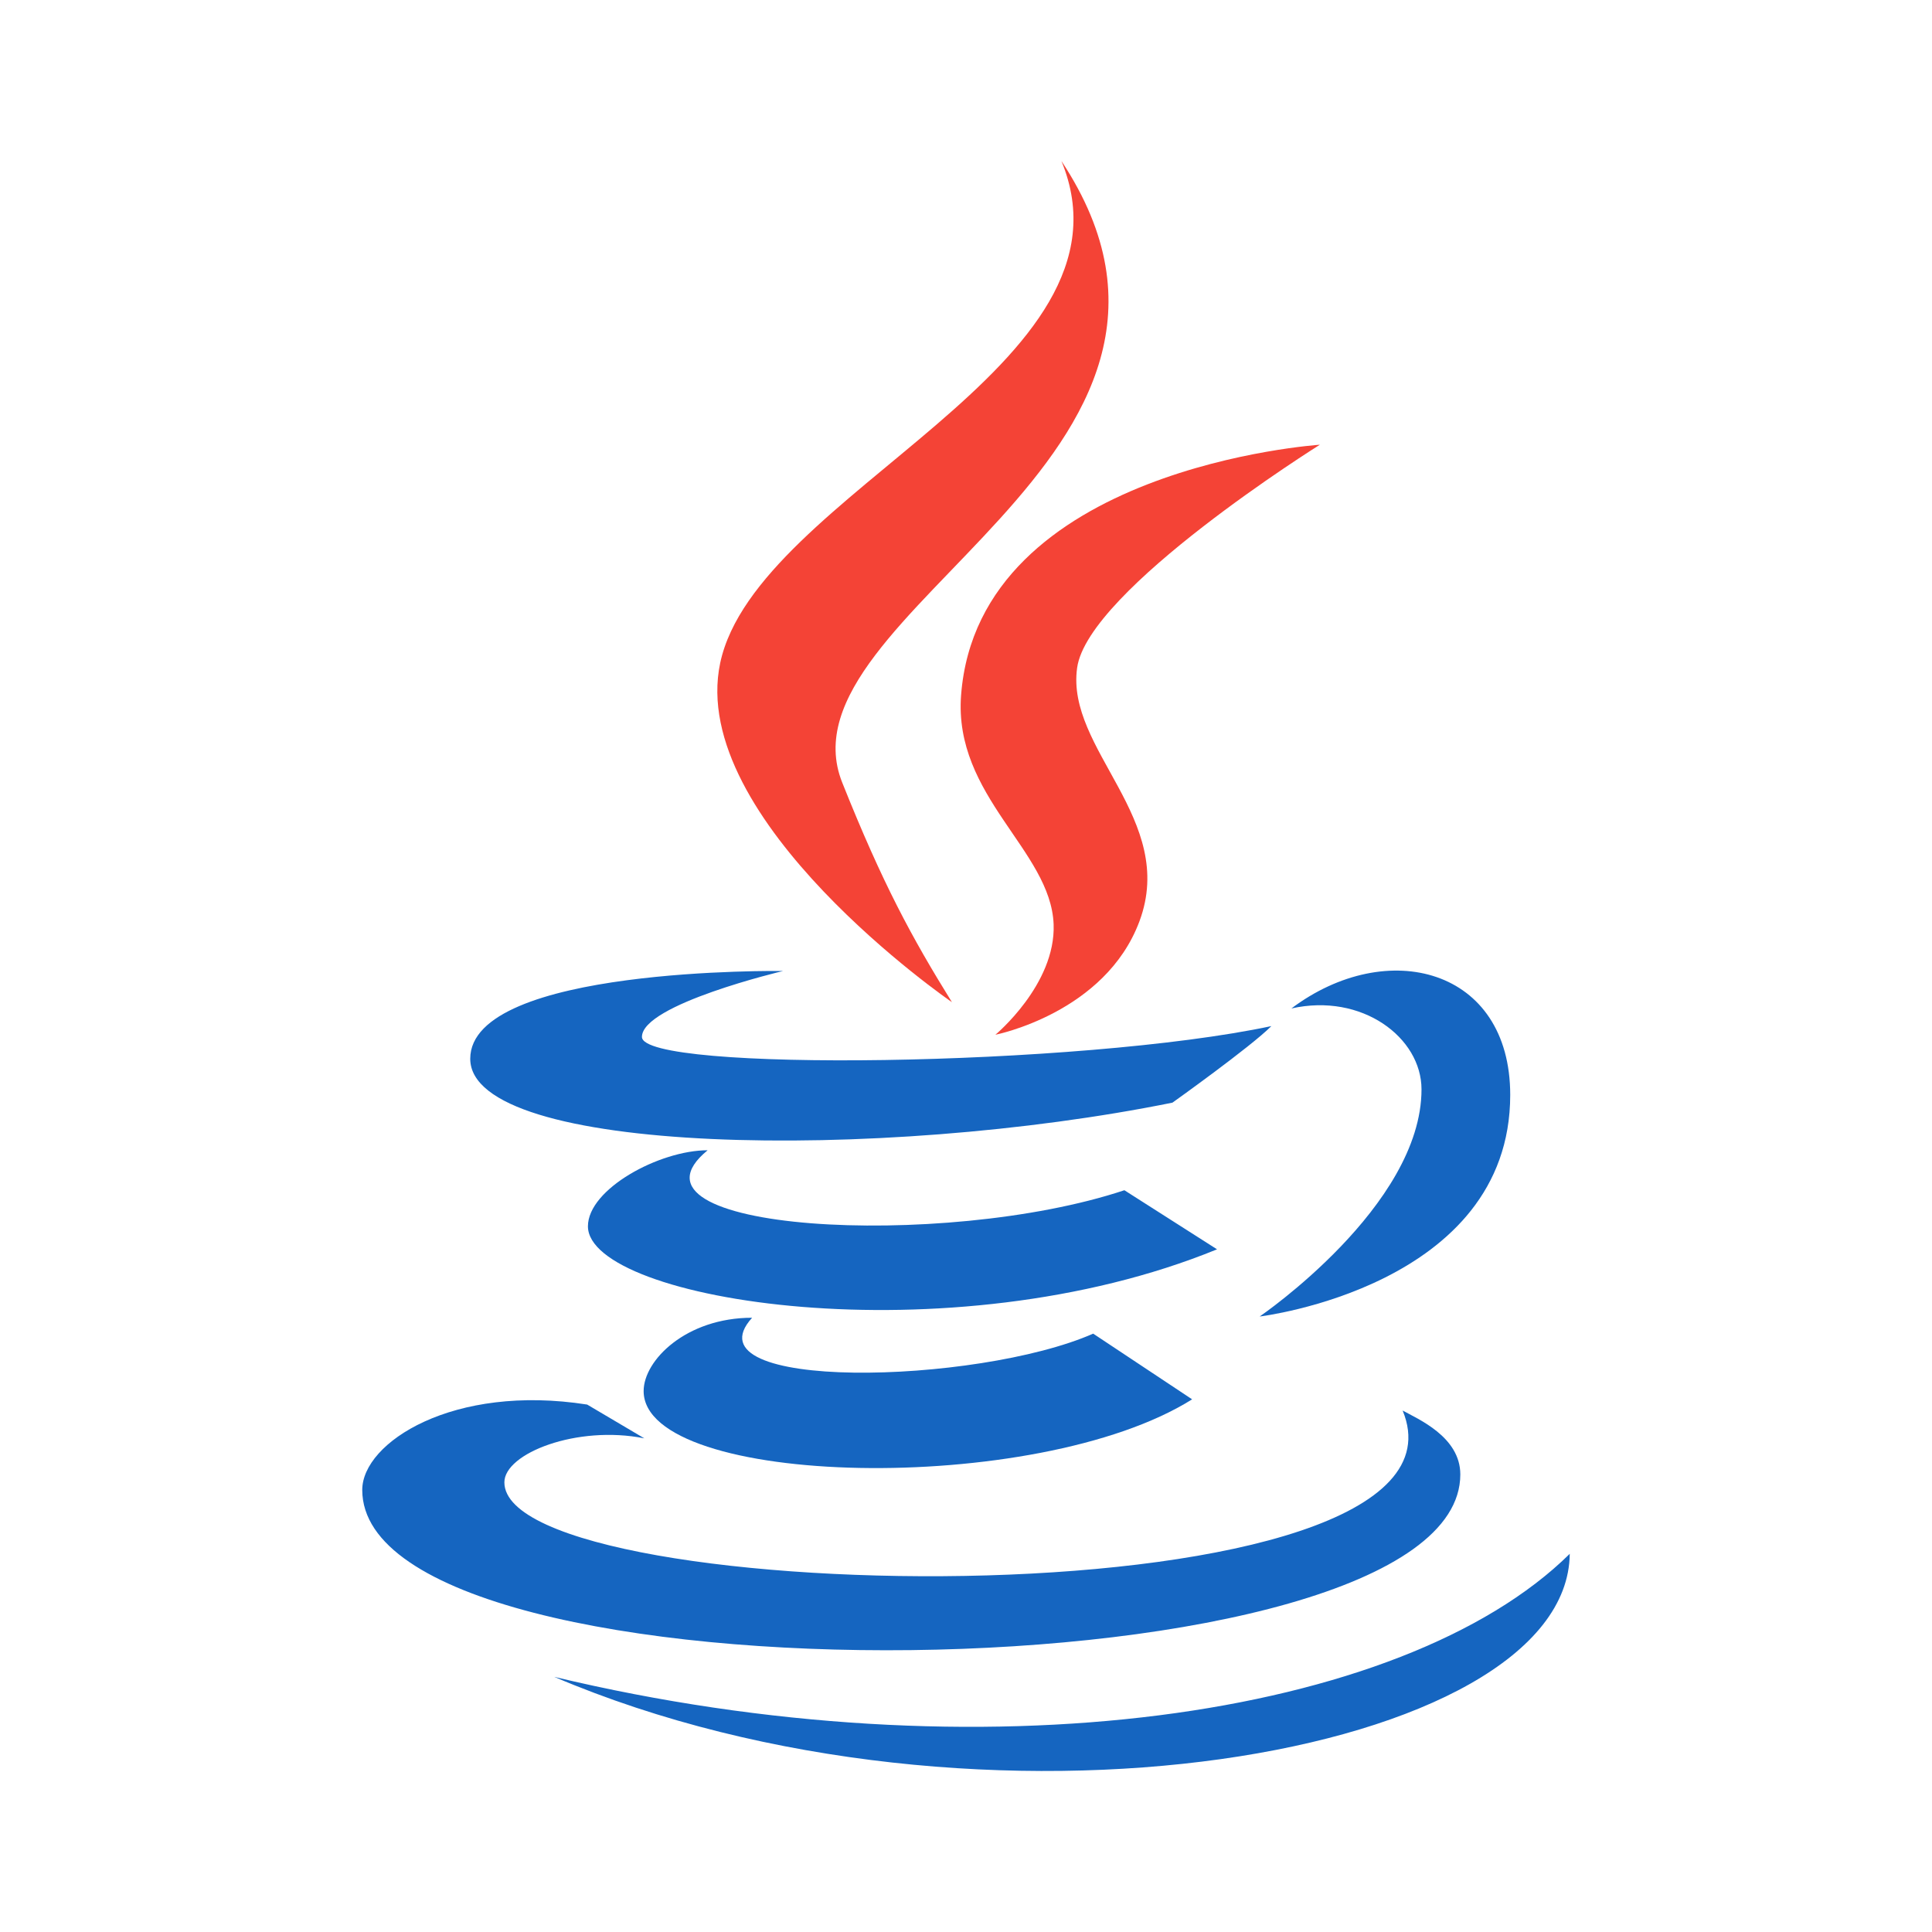
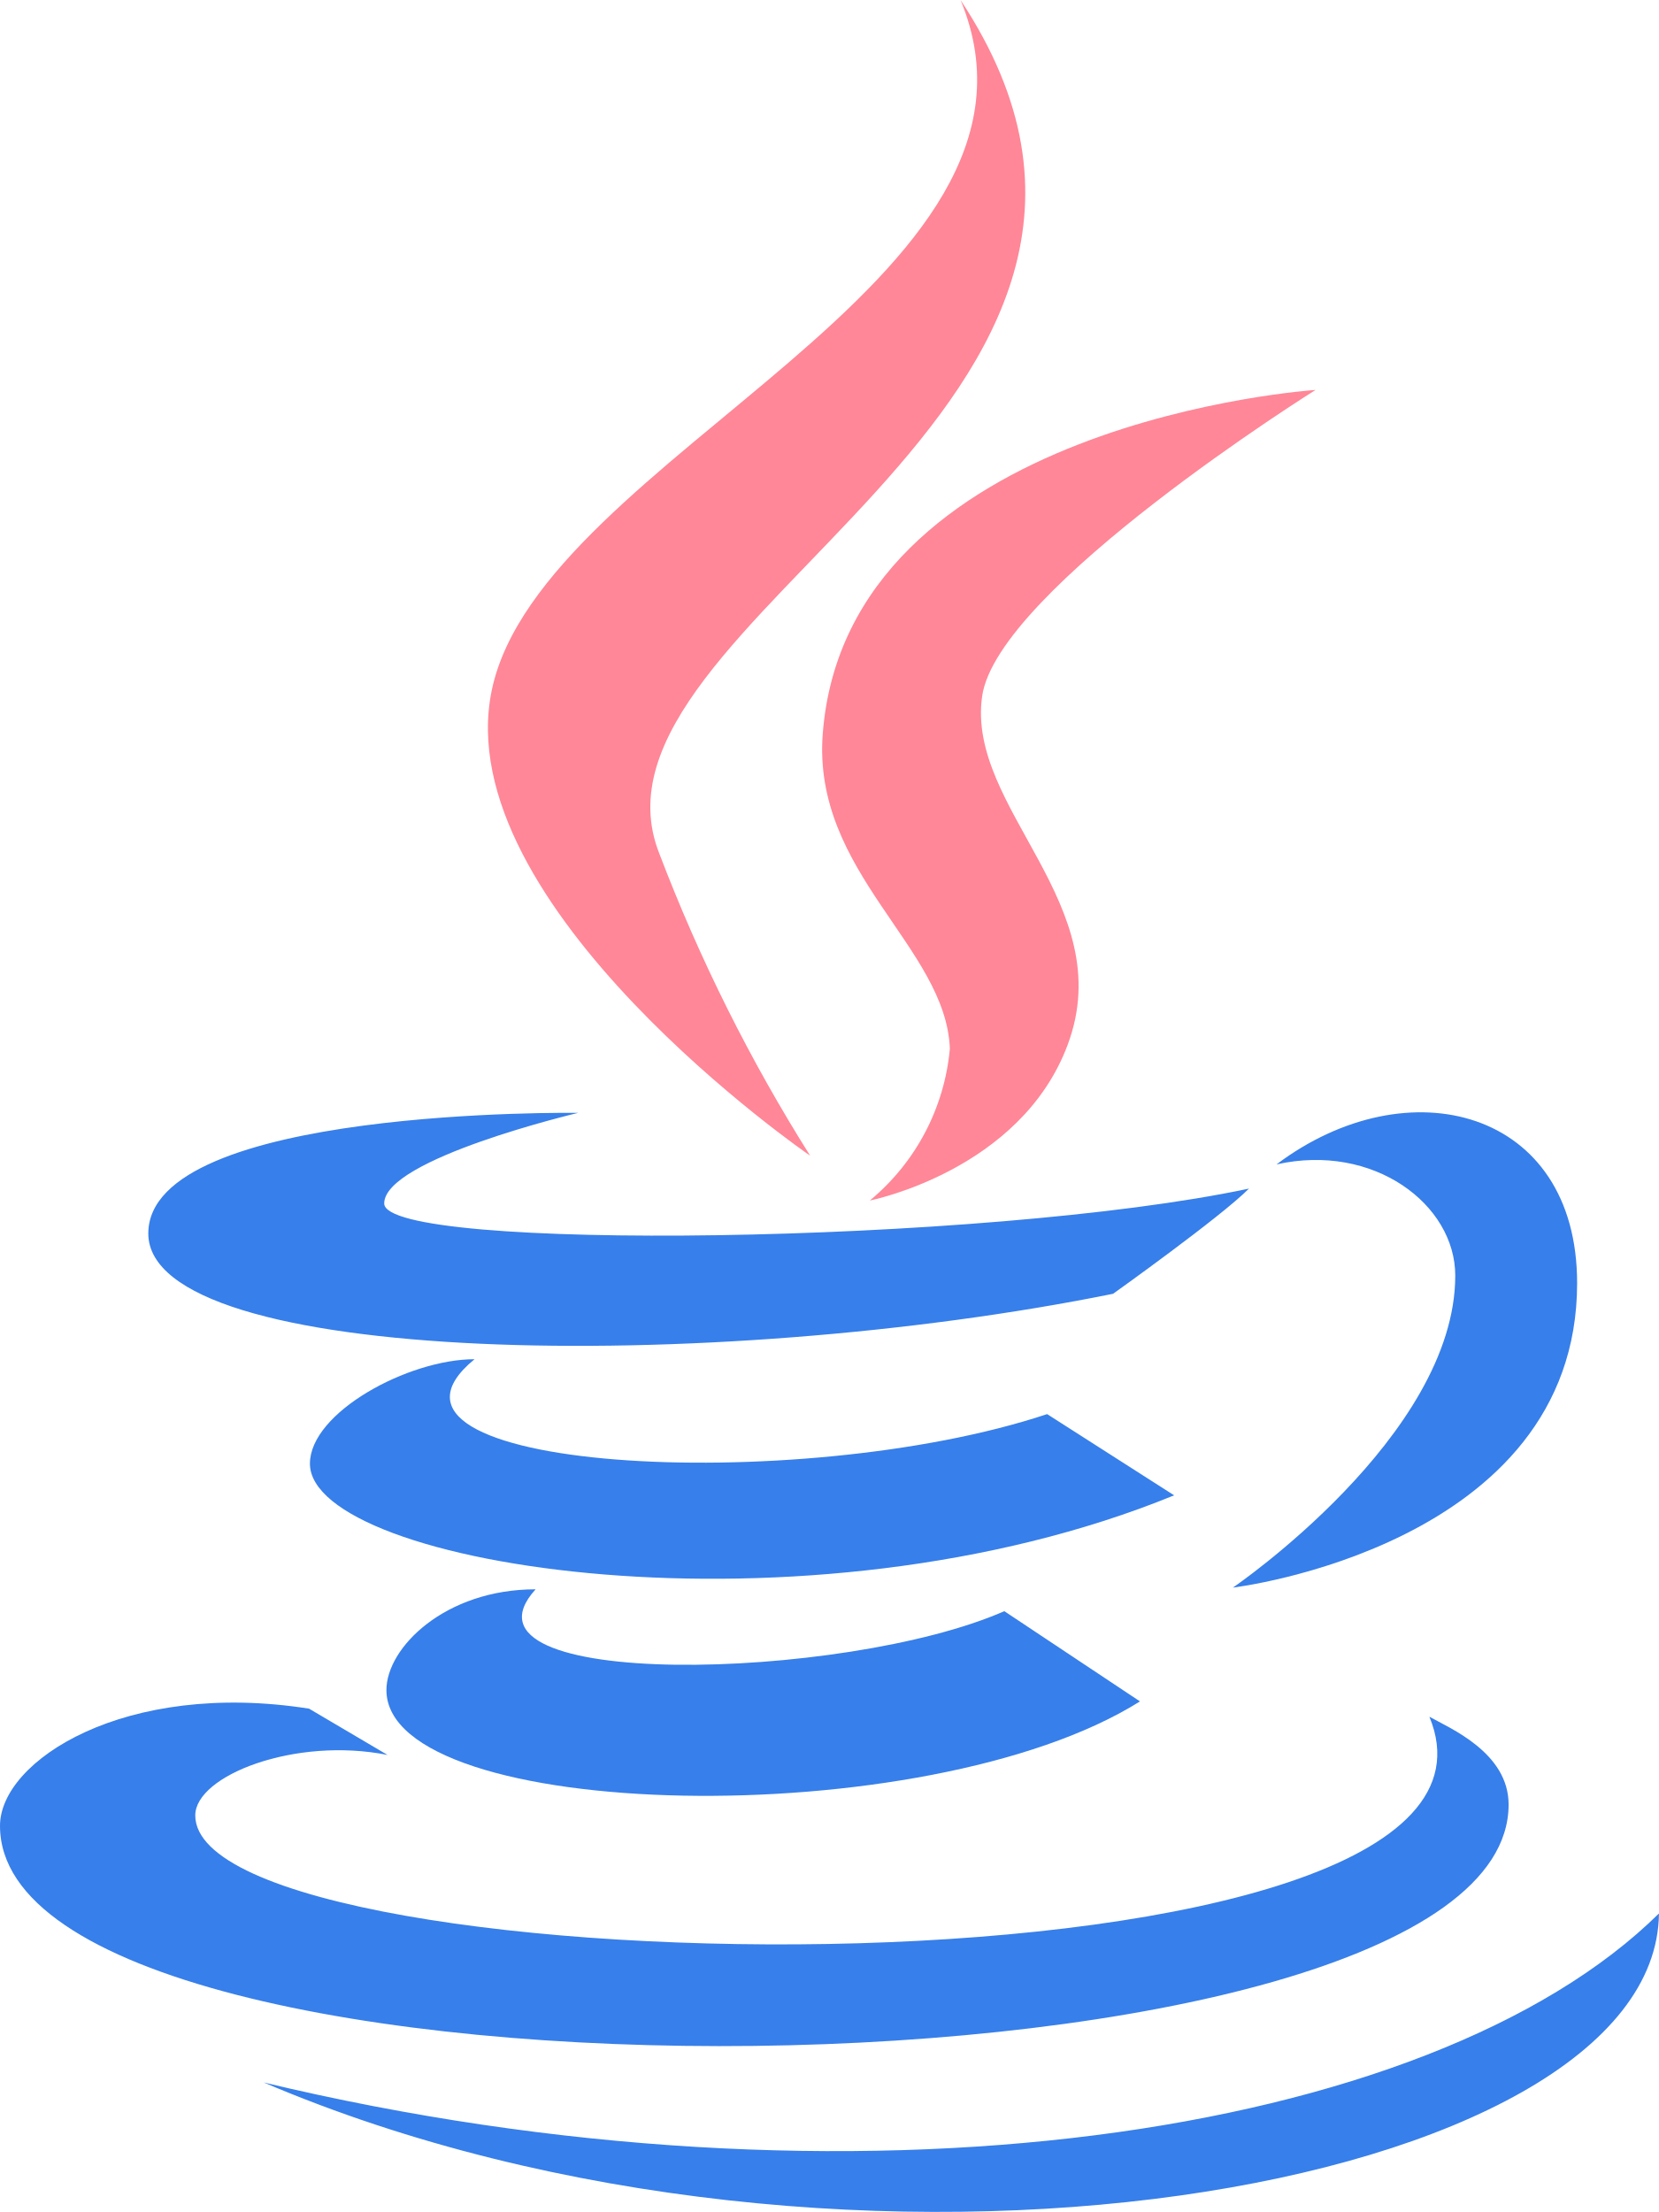
- <svg xmlns="http://www.w3.org/2000/svg" viewBox="0 0 48 48" width="48px" height="48px">
-   <path fill="#F44336" d="M23.65,24.898c-0.998-1.609-1.722-2.943-2.725-5.455C19.229,15.2,31.24,11.366,26.37,3.999c2.111,5.089-7.577,8.235-8.477,12.473C17.07,20.37,23.645,24.898,23.65,24.898z" />
-   <path fill="#F44336" d="M23.878,17.27c-0.192,2.516,2.229,3.857,2.299,5.695c0.056,1.496-1.447,2.743-1.447,2.743s2.728-0.536,3.579-2.818c0.945-2.534-1.834-4.269-1.548-6.298c0.267-1.938,6.031-5.543,6.031-5.543S24.311,11.611,23.878,17.27z" />
-   <g>
-     <path fill="#1565C0" d="M32.084 25.055c1.754-.394 3.233.723 3.233 2.01 0 2.901-4.021 5.643-4.021 5.643s6.225-.742 6.225-5.505C37.521 24.053 34.464 23.266 32.084 25.055zM29.129 27.395c0 0 1.941-1.383 2.458-1.902-4.763 1.011-15.638 1.147-15.638.269 0-.809 3.507-1.638 3.507-1.638s-7.773-.112-7.773 2.181C11.683 28.695 21.858 28.866 29.129 27.395z" />
-     <path fill="#1565C0" d="M27.935,29.571c-4.509,1.499-12.814,1.02-10.354-0.993c-1.198,0-2.974,0.963-2.974,1.889c0,1.857,8.982,3.291,15.63,0.572L27.935,29.571z" />
-     <path fill="#1565C0" d="M18.686,32.739c-1.636,0-2.695,1.054-2.695,1.822c0,2.391,9.76,2.632,13.627,0.205l-2.458-1.632C24.271,34.404,17.014,34.579,18.686,32.739z" />
-     <path fill="#1565C0" d="M36.281,36.632c0-0.936-1.055-1.377-1.433-1.588c2.228,5.373-22.317,4.956-22.317,1.784c0-0.721,1.807-1.427,3.477-1.093l-1.42-0.839C11.26,34.374,9,35.837,9,37.017C9,42.52,36.281,42.255,36.281,36.632z" />
-     <path fill="#1565C0" d="M39,38.604c-4.146,4.095-14.659,5.587-25.231,3.057C24.341,46.164,38.95,43.628,39,38.604z" />
+ <svg xmlns="http://www.w3.org/2000/svg" width="32.25" height="43.001" viewBox="0 0 32.25 43.001">
+   <g id="icons8-java" transform="translate(-9 -3.999)">
+     <path id="Path_955" data-name="Path 955" d="M24.087,26.465A33.138,33.138,0,0,1,21.158,20.6C19.335,16.04,32.246,11.919,27.011,4,29.28,9.47,18.866,12.852,17.9,17.407,17.014,21.6,24.082,26.465,24.087,26.465Z" transform="translate(0.662)" fill="#ff8797" />
+     <path id="Path_956" data-name="Path 956" d="M23.879,17.737c-.206,2.7,2.4,4.146,2.471,6.122a4.339,4.339,0,0,1-1.556,2.949s2.933-.576,3.847-3.029c1.016-2.724-1.972-4.589-1.664-6.77.287-2.083,6.483-5.959,6.483-5.959S24.344,11.653,23.879,17.737Z" transform="translate(1.115 0.529)" fill="#ff8797" />
+     <g id="Group_710" data-name="Group 710" transform="translate(9 25.623)">
+       <path id="Path_957" data-name="Path 957" d="M33.614,25.126c1.886-.424,3.475.777,3.475,2.161,0,3.119-4.323,6.066-4.323,6.066s6.692-.8,6.692-5.918C39.459,24.048,36.173,23.2,33.614,25.126Zm-3.177,2.515s2.087-1.487,2.642-2.045c-5.12,1.087-16.811,1.233-16.811.289,0-.87,3.77-1.761,3.77-1.761s-8.356-.12-8.356,2.345C11.683,29.039,22.621,29.222,30.437,27.641Z" transform="translate(-8.799 -24.114)" fill="#377fea" />
+       <path id="Path_958" data-name="Path 958" d="M28.935,29.645c-4.847,1.611-13.775,1.1-11.131-1.067-1.288,0-3.2,1.035-3.2,2.031,0,2,9.656,3.538,16.8.615Z" transform="translate(-8.579 -23.779)" fill="#377fea" />
+       <path id="Path_959" data-name="Path 959" d="M18.888,32.739c-1.759,0-2.9,1.133-2.9,1.959,0,2.57,10.492,2.829,14.649.22L28,33.164C24.892,34.529,17.091,34.717,18.888,32.739Z" transform="translate(-8.476 -23.467)" fill="#377fea" />
+       <path id="Path_960" data-name="Path 960" d="M38.327,36.77c0-1.006-1.134-1.48-1.54-1.707,2.4,5.776-23.991,5.328-23.991,1.918,0-.775,1.943-1.534,3.738-1.175l-1.526-.9C11.429,34.343,9,35.916,9,37.184,9,43.1,38.327,42.815,38.327,36.77Z" transform="translate(-9 -23.314)" fill="#377fea" />
+       <path id="Path_961" data-name="Path 961" d="M40.892,38.6c-4.457,4.4-15.758,6.006-27.123,3.286C25.134,46.731,40.839,44,40.892,38.6Z" transform="translate(-8.642 -23.027)" fill="#377fea" />
+     </g>
  </g>
</svg>
